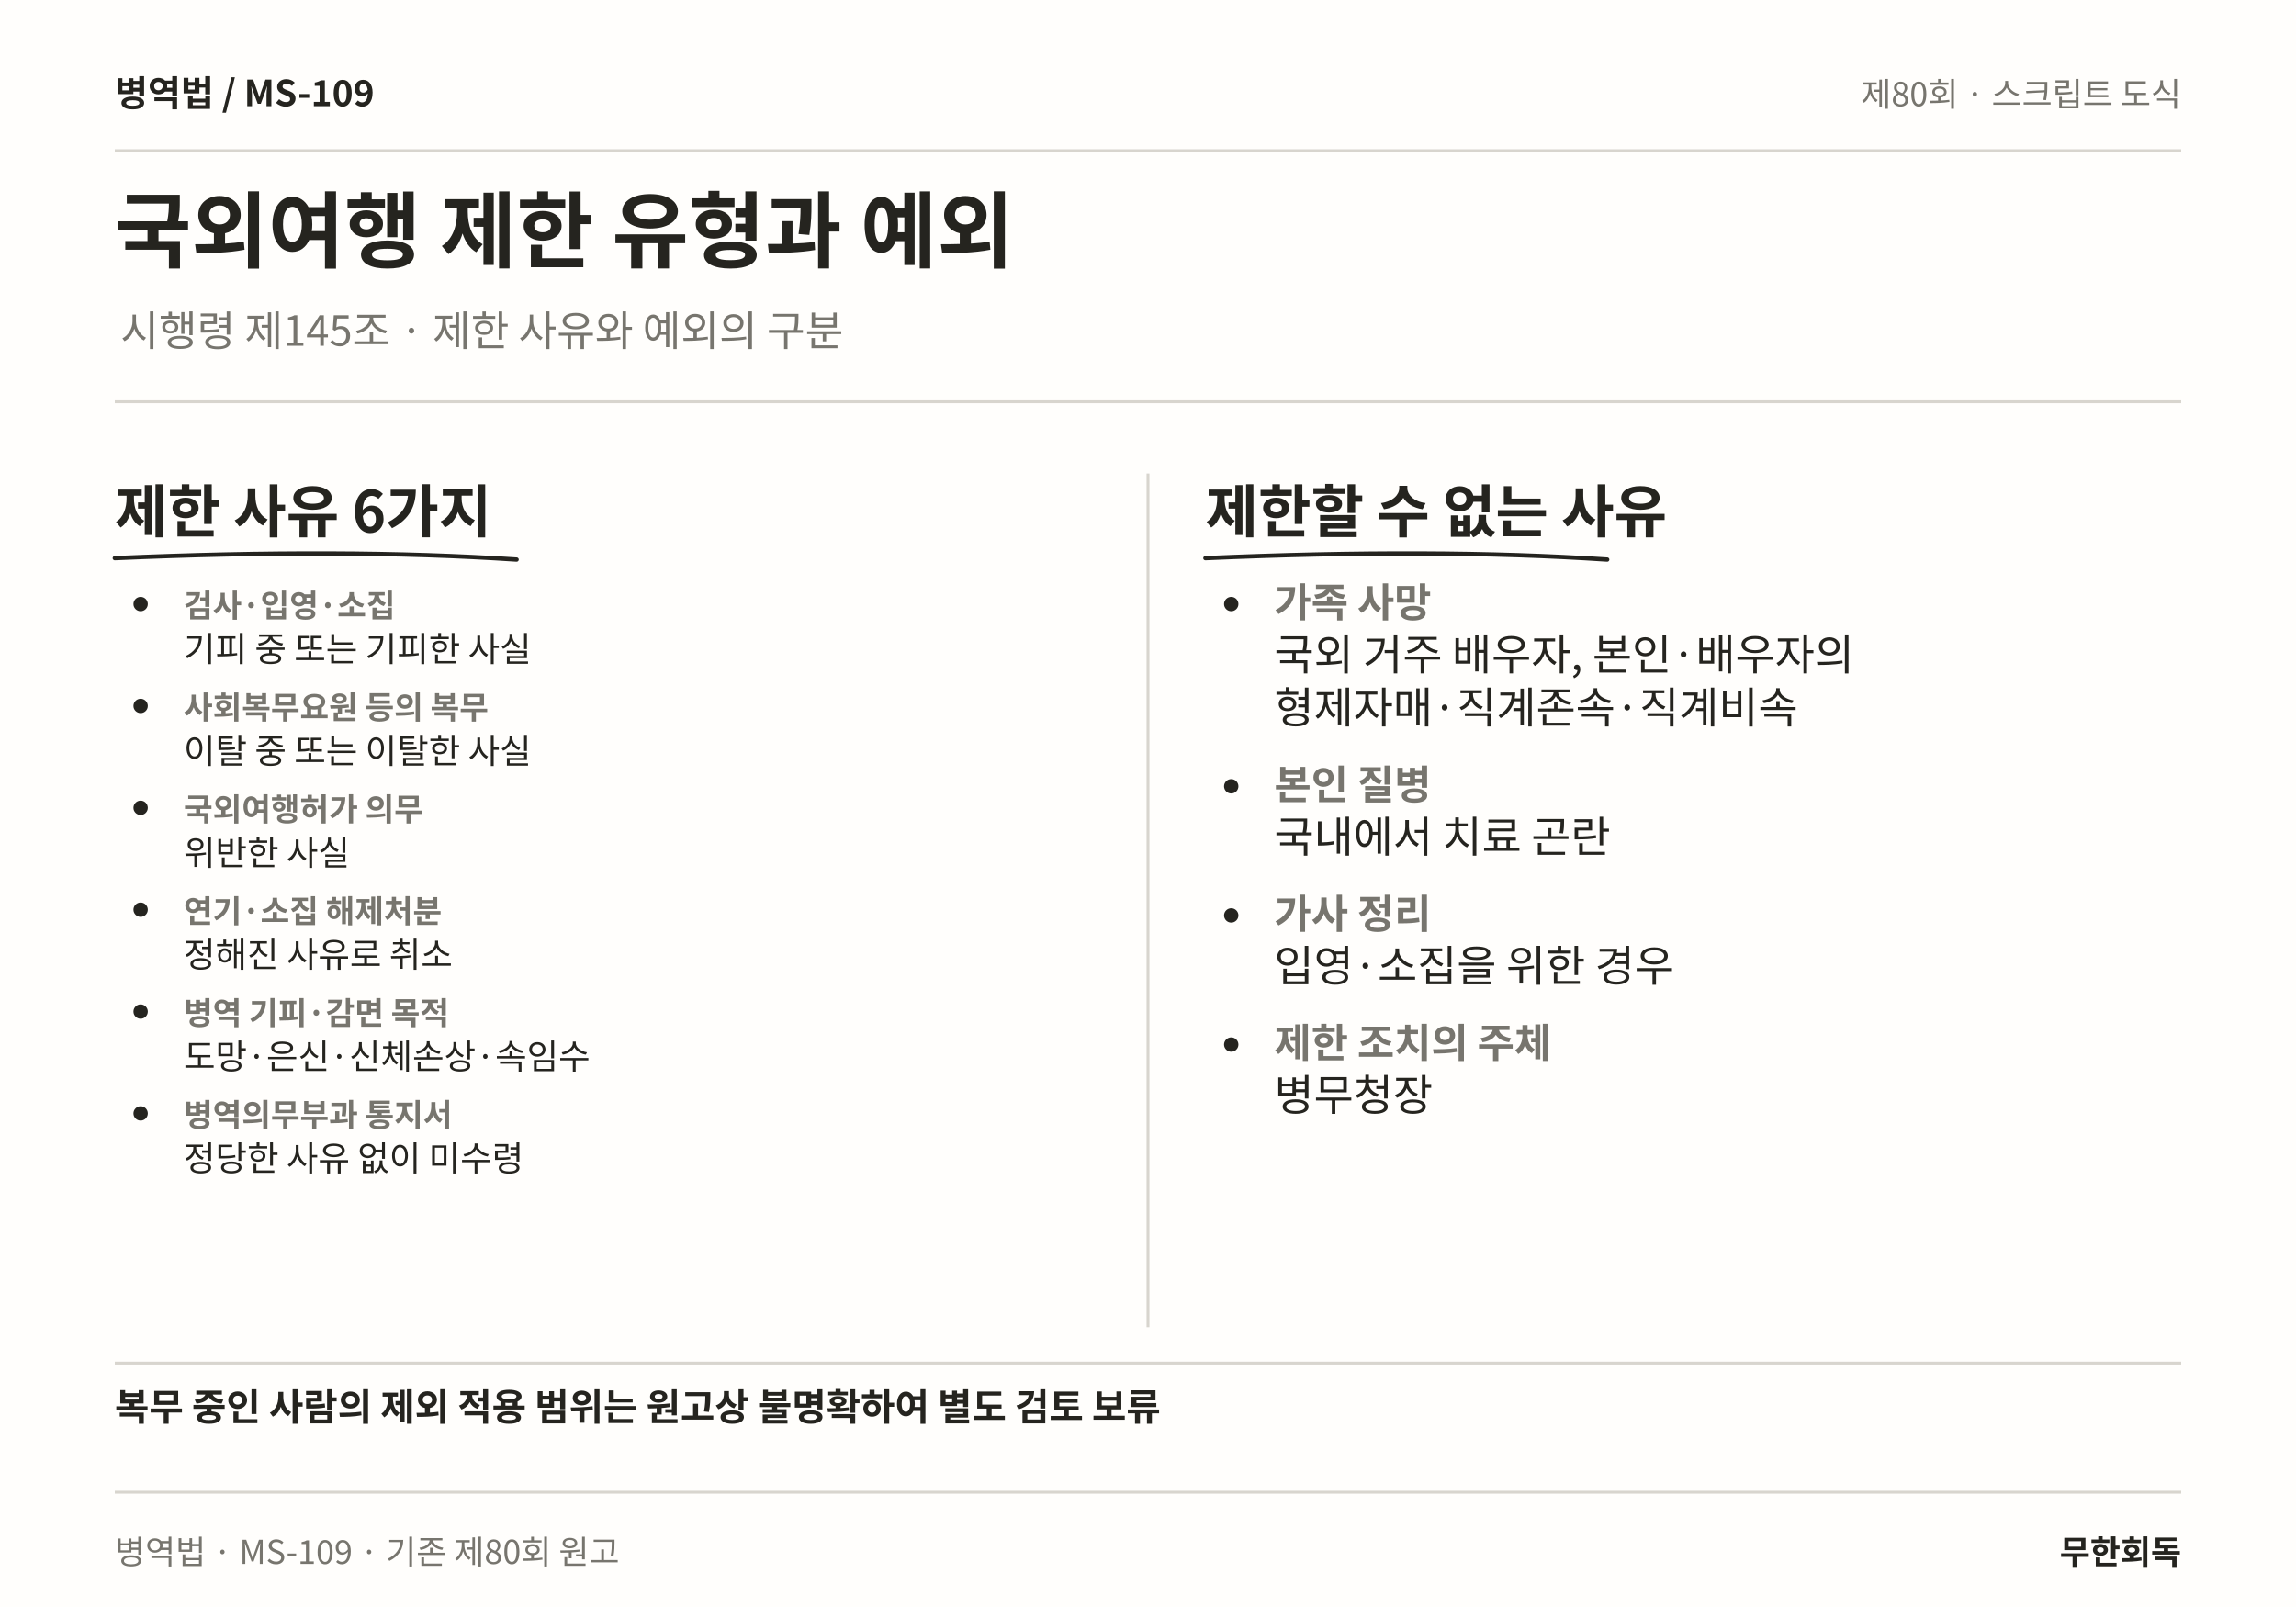
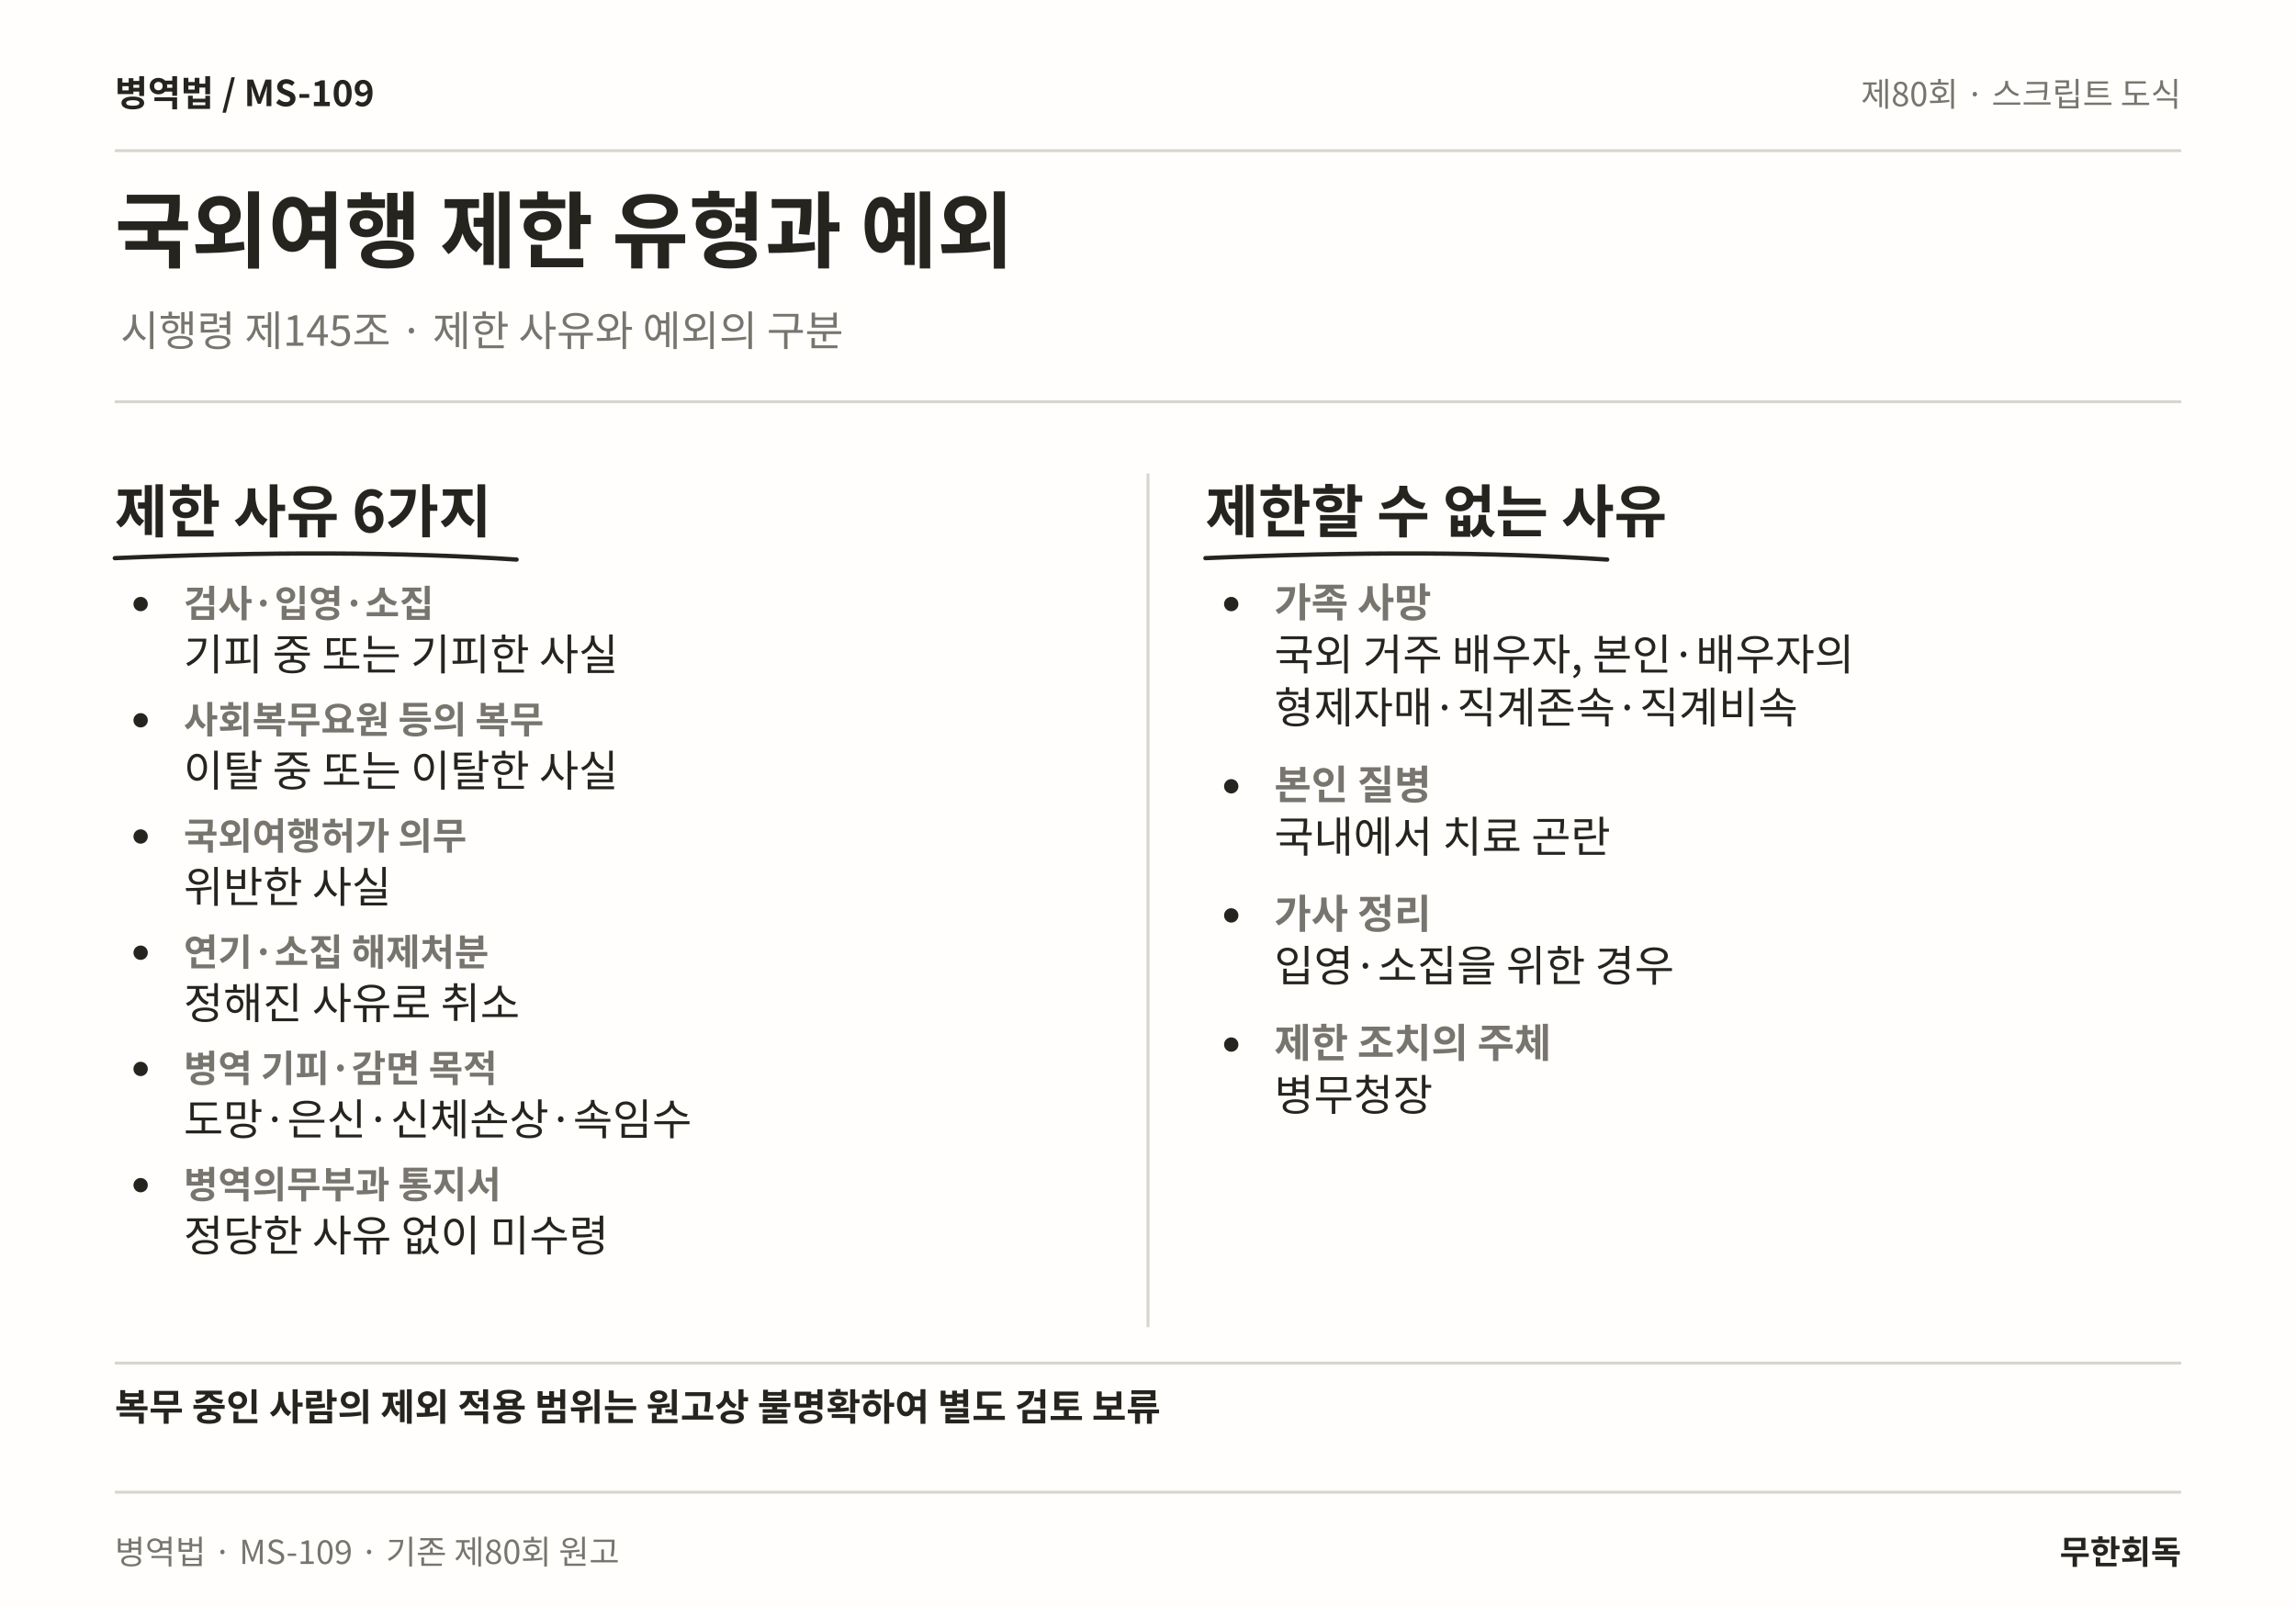
<svg xmlns="http://www.w3.org/2000/svg" width="1600" height="1120" viewBox="0 0 1600 1120" role="img" lang="ko">
  <rect width="1600" height="1120" fill="#FFFEFC" />
  <text x="80" y="74" font-family="Noto Sans CJK KR,Noto Sans KR,sans-serif" font-size="25" font-weight="700" fill="#25241F" text-anchor="start">병역법 / MS-109</text>
  <text x="1520" y="74" font-family="Noto Sans CJK KR,Noto Sans KR,sans-serif" font-size="23" font-weight="400" fill="#77756E" text-anchor="end">제80회 · 스크립트 도식</text>
  <path d="M80 105 H1520 M80 280 H1520 M800 330 V925 M80 950 H1520 M80 1040 H1520" stroke="#D8D5CE" stroke-width="2" fill="none" />
  <text x="80" y="182" font-family="Noto Sans CJK KR,Noto Sans KR,sans-serif" font-size="58" font-weight="700" fill="#25241F" text-anchor="start">국외여행 제한 유형과 예외</text>
  <text x="84" y="241" font-family="Noto Sans CJK KR,Noto Sans KR,sans-serif" font-size="29" font-weight="400" fill="#77756E" text-anchor="start">시행령 제145조 · 제한 사유와 예외의 구분</text>
  <text x="80" y="371" font-family="Noto Sans CJK KR,Noto Sans KR,sans-serif" font-size="40" font-weight="700" fill="#25241F" text-anchor="start">제한 사유 6가지</text>
  <path d="M80 389 Q240 382 360 390" stroke="#25241F" stroke-width="3" fill="none" stroke-linecap="round" />
  <circle cx="98" cy="421" r="5" fill="#25241F" />
-   <text x="128" y="430" font-family="Noto Sans CJK KR,Noto Sans KR,sans-serif" font-size="22" font-weight="700" fill="#77756E" text-anchor="start">검사·입영·소집</text>
-   <text x="128" y="461" font-family="Noto Sans CJK KR,Noto Sans KR,sans-serif" font-size="24" font-weight="400" fill="#25241F" text-anchor="start">기피 중 또는 기피한 사실</text>
-   <circle cx="98" cy="492" r="5" fill="#25241F" />
-   <text x="128" y="501" font-family="Noto Sans CJK KR,Noto Sans KR,sans-serif" font-size="22" font-weight="700" fill="#77756E" text-anchor="start">사회복무요원 등의 복무</text>
-   <text x="128" y="532" font-family="Noto Sans CJK KR,Noto Sans KR,sans-serif" font-size="24" font-weight="400" fill="#25241F" text-anchor="start">이탈 중 또는 이탈한 사실</text>
-   <circle cx="98" cy="563" r="5" fill="#25241F" />
-   <text x="128" y="572" font-family="Noto Sans CJK KR,Noto Sans KR,sans-serif" font-size="22" font-weight="700" fill="#77756E" text-anchor="start">국외여행허가 의무</text>
-   <text x="128" y="603" font-family="Noto Sans CJK KR,Noto Sans KR,sans-serif" font-size="24" font-weight="400" fill="#25241F" text-anchor="start">위반한 사실</text>
-   <circle cx="98" cy="634" r="5" fill="#25241F" />
-   <text x="128" y="643" font-family="Noto Sans CJK KR,Noto Sans KR,sans-serif" font-size="22" font-weight="700" fill="#77756E" text-anchor="start">연기·소집 해제처분</text>
-   <text x="128" y="674" font-family="Noto Sans CJK KR,Noto Sans KR,sans-serif" font-size="24" font-weight="400" fill="#25241F" text-anchor="start">정해진 사유로 취소</text>
-   <circle cx="98" cy="705" r="5" fill="#25241F" />
-   <text x="128" y="714" font-family="Noto Sans CJK KR,Noto Sans KR,sans-serif" font-size="22" font-weight="700" fill="#77756E" text-anchor="start">병역 기피·감면 목적</text>
-   <text x="128" y="745" font-family="Noto Sans CJK KR,Noto Sans KR,sans-serif" font-size="24" font-weight="400" fill="#25241F" text-anchor="start">도망·은신·신체손상·속임수</text>
-   <circle cx="98" cy="776" r="5" fill="#25241F" />
-   <text x="128" y="785" font-family="Noto Sans CJK KR,Noto Sans KR,sans-serif" font-size="22" font-weight="700" fill="#77756E" text-anchor="start">병역의무부과 통지서</text>
-   <text x="128" y="816" font-family="Noto Sans CJK KR,Noto Sans KR,sans-serif" font-size="24" font-weight="400" fill="#25241F" text-anchor="start">정당한 사유 없이 미수령</text>
+   <text x="128" y="430" font-family="Noto Sans CJK KR,Noto Sans KR,sans-serif" font-size="26" font-weight="700" fill="#77756E" text-anchor="start">검사·입영·소집</text>
+   <text x="128" y="467" font-family="Noto Sans CJK KR,Noto Sans KR,sans-serif" font-size="30" font-weight="400" fill="#25241F" text-anchor="start">기피 중 또는 기피한 사실</text>
+   <circle cx="98" cy="502" r="5" fill="#25241F" />
+   <text x="128" y="511" font-family="Noto Sans CJK KR,Noto Sans KR,sans-serif" font-size="26" font-weight="700" fill="#77756E" text-anchor="start">사회복무요원 등의 복무</text>
+   <text x="128" y="548" font-family="Noto Sans CJK KR,Noto Sans KR,sans-serif" font-size="30" font-weight="400" fill="#25241F" text-anchor="start">이탈 중 또는 이탈한 사실</text>
+   <circle cx="98" cy="583" r="5" fill="#25241F" />
+   <text x="128" y="592" font-family="Noto Sans CJK KR,Noto Sans KR,sans-serif" font-size="26" font-weight="700" fill="#77756E" text-anchor="start">국외여행허가 의무</text>
+   <text x="128" y="629" font-family="Noto Sans CJK KR,Noto Sans KR,sans-serif" font-size="30" font-weight="400" fill="#25241F" text-anchor="start">위반한 사실</text>
+   <circle cx="98" cy="664" r="5" fill="#25241F" />
+   <text x="128" y="673" font-family="Noto Sans CJK KR,Noto Sans KR,sans-serif" font-size="26" font-weight="700" fill="#77756E" text-anchor="start">연기·소집 해제처분</text>
+   <text x="128" y="710" font-family="Noto Sans CJK KR,Noto Sans KR,sans-serif" font-size="30" font-weight="400" fill="#25241F" text-anchor="start">정해진 사유로 취소</text>
+   <circle cx="98" cy="745" r="5" fill="#25241F" />
+   <text x="128" y="754" font-family="Noto Sans CJK KR,Noto Sans KR,sans-serif" font-size="26" font-weight="700" fill="#77756E" text-anchor="start">병역 기피·감면 목적</text>
+   <text x="128" y="791" font-family="Noto Sans CJK KR,Noto Sans KR,sans-serif" font-size="30" font-weight="400" fill="#25241F" text-anchor="start">도망·은신·신체손상·속임수</text>
+   <circle cx="98" cy="826" r="5" fill="#25241F" />
+   <text x="128" y="835" font-family="Noto Sans CJK KR,Noto Sans KR,sans-serif" font-size="26" font-weight="700" fill="#77756E" text-anchor="start">병역의무부과 통지서</text>
+   <text x="128" y="872" font-family="Noto Sans CJK KR,Noto Sans KR,sans-serif" font-size="30" font-weight="400" fill="#25241F" text-anchor="start">정당한 사유 없이 미수령</text>
  <text x="840" y="371" font-family="Noto Sans CJK KR,Noto Sans KR,sans-serif" font-size="40" font-weight="700" fill="#25241F" text-anchor="start">제한할 수 없는 사유</text>
  <path d="M840 389 Q1000 382 1120 390" stroke="#25241F" stroke-width="3" fill="none" stroke-linecap="round" />
  <circle cx="858" cy="421" r="5" fill="#25241F" />
  <text x="888" y="430" font-family="Noto Sans CJK KR,Noto Sans KR,sans-serif" font-size="28" font-weight="700" fill="#77756E" text-anchor="start">가족 사망</text>
  <text x="888" y="467" font-family="Noto Sans CJK KR,Noto Sans KR,sans-serif" font-size="30" font-weight="400" fill="#25241F" text-anchor="start">국외 거주 배우자, 본인·배우자의</text>
  <text x="888" y="504" font-family="Noto Sans CJK KR,Noto Sans KR,sans-serif" font-size="30" font-weight="400" fill="#25241F" text-anchor="start">형제자매·직계존속·직계비속</text>
  <circle cx="858" cy="548" r="5" fill="#25241F" />
  <text x="888" y="557" font-family="Noto Sans CJK KR,Noto Sans KR,sans-serif" font-size="28" font-weight="700" fill="#77756E" text-anchor="start">본인 질병</text>
  <text x="888" y="594" font-family="Noto Sans CJK KR,Noto Sans KR,sans-serif" font-size="30" font-weight="400" fill="#25241F" text-anchor="start">국내에서 치료 곤란</text>
  <circle cx="858" cy="638" r="5" fill="#25241F" />
  <text x="888" y="647" font-family="Noto Sans CJK KR,Noto Sans KR,sans-serif" font-size="28" font-weight="700" fill="#77756E" text-anchor="start">가사 정리</text>
  <text x="888" y="684" font-family="Noto Sans CJK KR,Noto Sans KR,sans-serif" font-size="30" font-weight="400" fill="#25241F" text-anchor="start">입영·소집을 위한 경우</text>
  <circle cx="858" cy="728" r="5" fill="#25241F" />
  <text x="888" y="737" font-family="Noto Sans CJK KR,Noto Sans KR,sans-serif" font-size="28" font-weight="700" fill="#77756E" text-anchor="start">제한 조치의 주체</text>
  <text x="888" y="774" font-family="Noto Sans CJK KR,Noto Sans KR,sans-serif" font-size="30" font-weight="400" fill="#25241F" text-anchor="start">병무청장</text>
  <text x="80" y="990" font-family="Noto Sans CJK KR,Noto Sans KR,sans-serif" font-size="26" font-weight="700" fill="#25241F" text-anchor="start">복무 중인 사람의 제외 적용 범위는 원고상 불명확하여 별도 검토 보류</text>
  <text x="80" y="1090" font-family="Noto Sans CJK KR,Noto Sans KR,sans-serif" font-size="23" font-weight="400" fill="#77756E" text-anchor="start">병역법 · MS-109 · 기존 제80회 원고</text>
  <text x="1520" y="1090" font-family="Noto Sans CJK KR,Noto Sans KR,sans-serif" font-size="23" font-weight="700" fill="#25241F" text-anchor="end">무한회독</text>
</svg>
